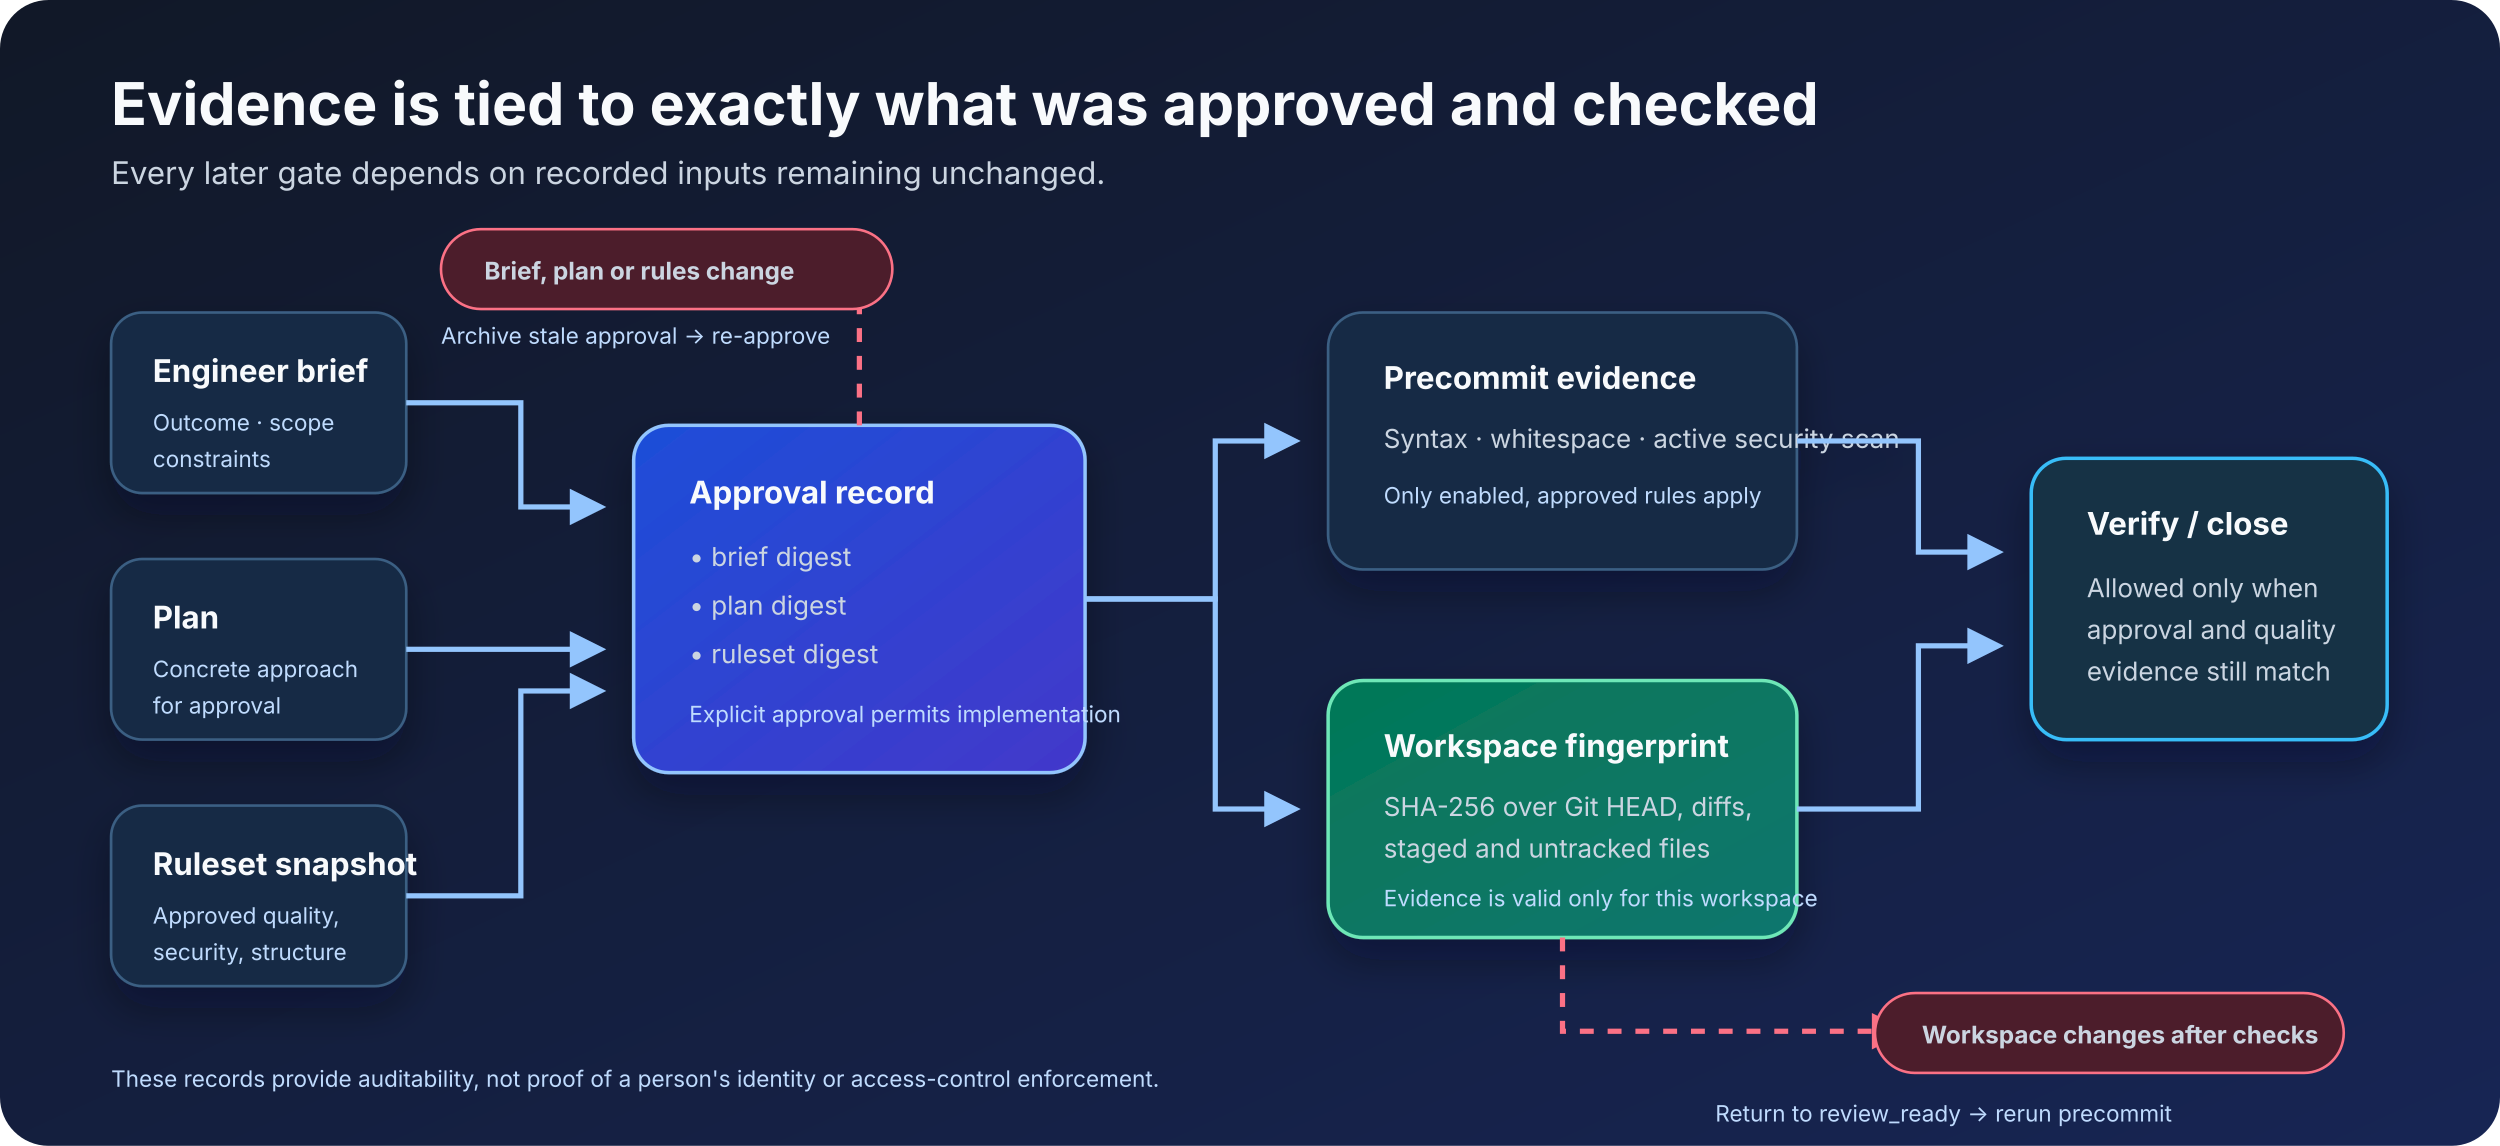
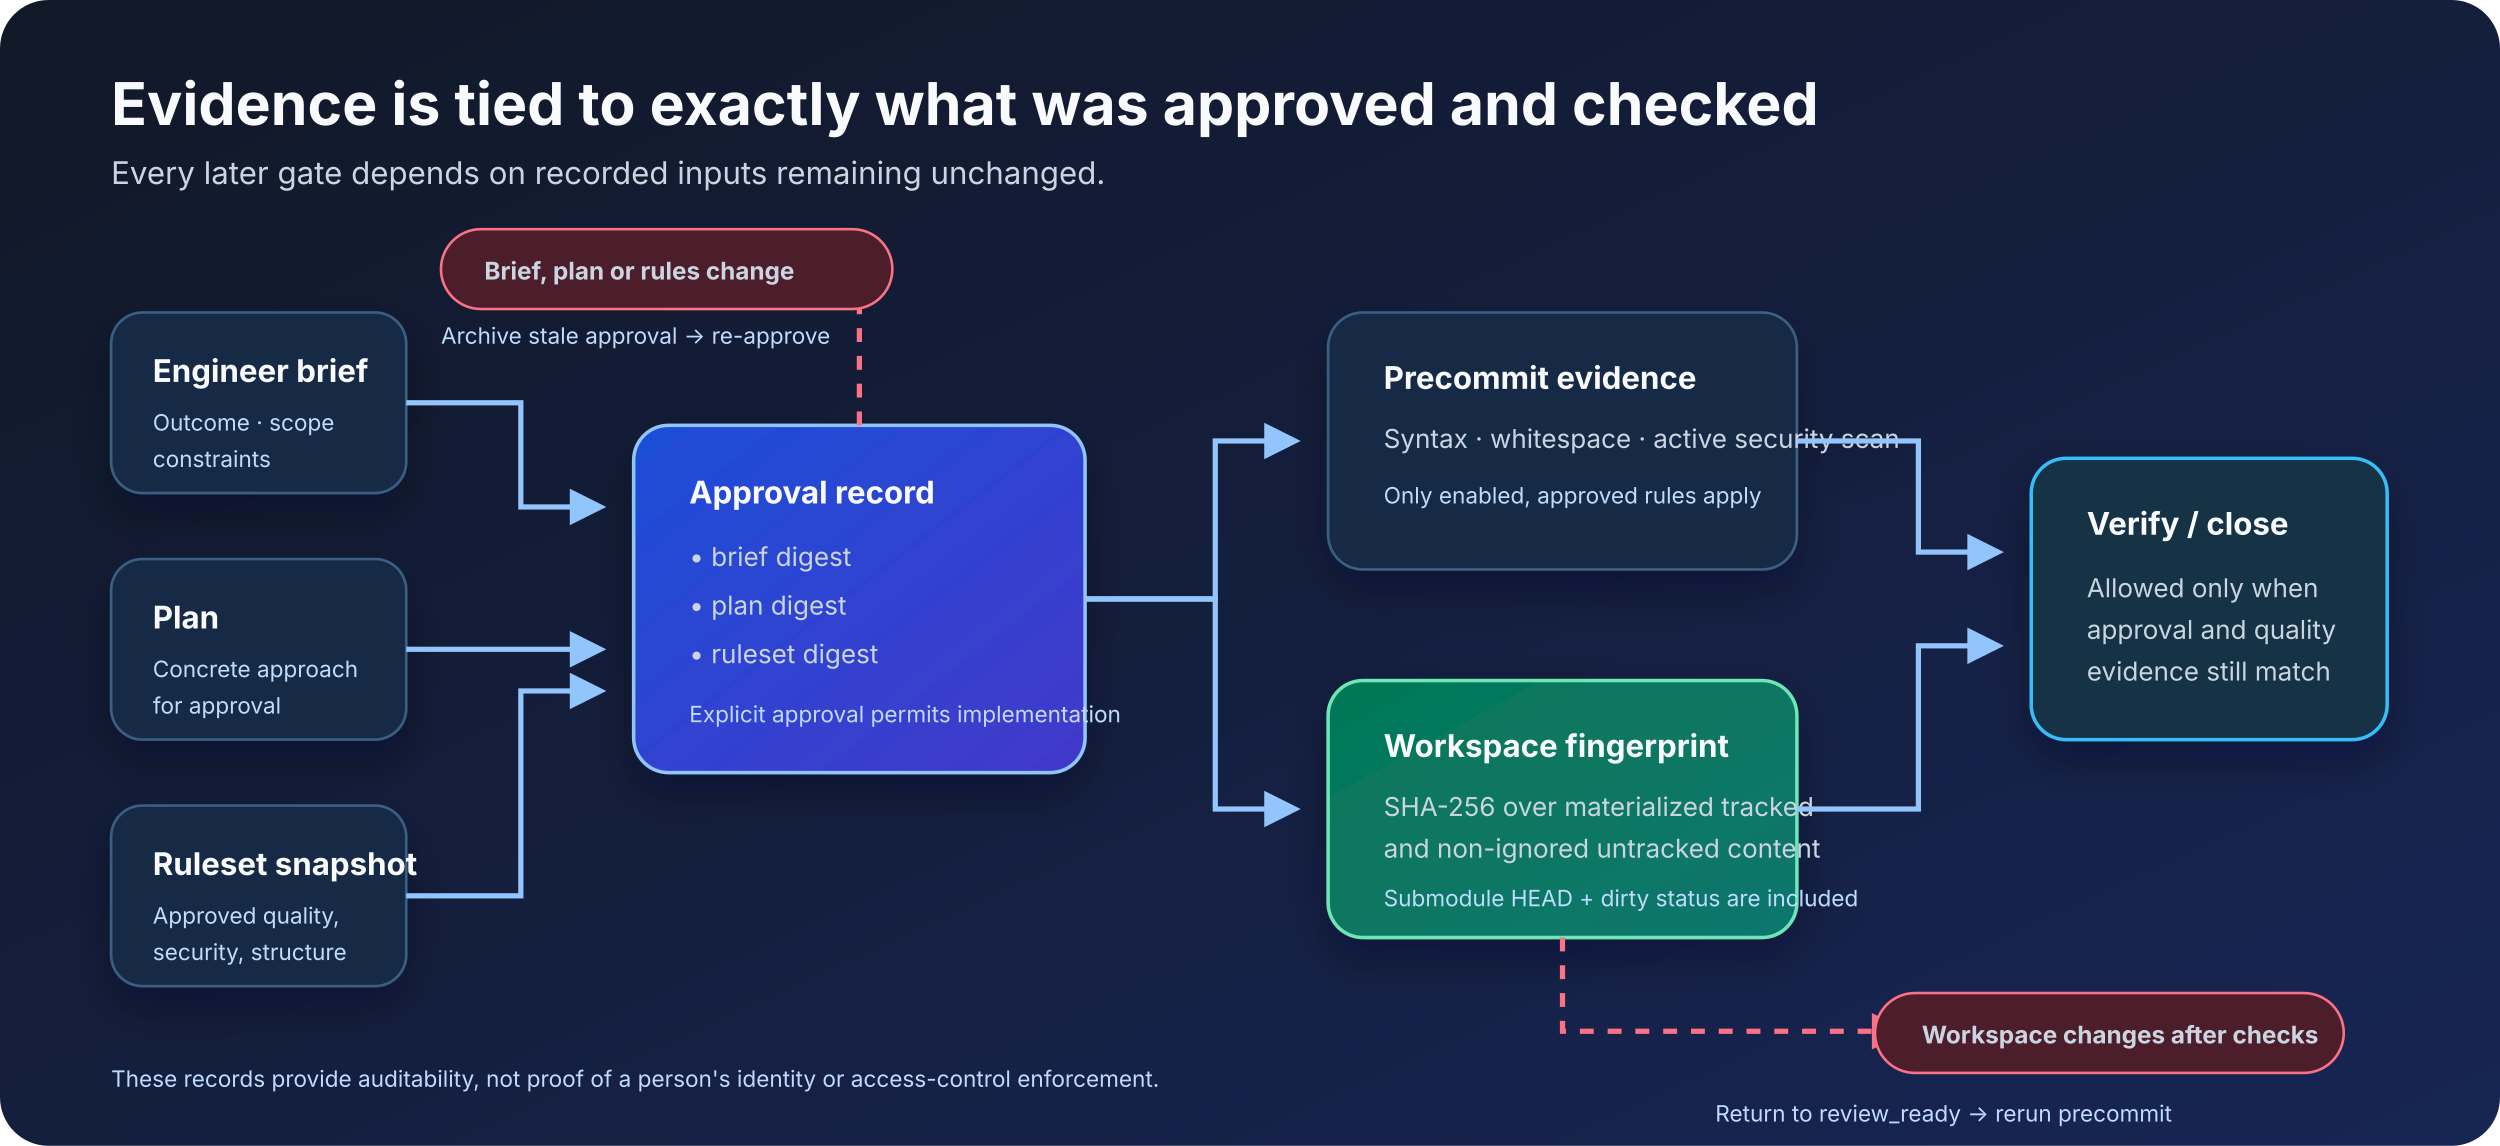
<svg xmlns="http://www.w3.org/2000/svg" viewBox="0 0 1440 660" role="img" aria-labelledby="title description">
  <defs>
    <linearGradient id="background" x1="0" y1="0" x2="1" y2="1">
      <stop offset="0" stop-color="#111827" />
      <stop offset="1" stop-color="#172554" />
    </linearGradient>
    <linearGradient id="approved" x1="0" y1="0" x2="1" y2="1">
      <stop offset="0" stop-color="#1d4ed8" />
      <stop offset="1" stop-color="#4338ca" />
    </linearGradient>
    <linearGradient id="checked" x1="0" y1="0" x2="1" y2="1">
      <stop offset="0" stop-color="#047857" />
      <stop offset="1" stop-color="#0f766e" />
    </linearGradient>
    <filter id="shadow" x="-20%" y="-30%" width="140%" height="170%">
      <feDropShadow dx="0" dy="12" stdDeviation="12" flood-color="#020617" flood-opacity=".35" />
    </filter>
    <marker id="arrow" viewBox="0 0 10 10" refX="8" refY="5" markerWidth="7" markerHeight="7" orient="auto-start-reverse">
      <path d="M 0 0 L 10 5 L 0 10 z" fill="#93c5fd" />
    </marker>
    <marker id="danger" viewBox="0 0 10 10" refX="8" refY="5" markerWidth="7" markerHeight="7" orient="auto-start-reverse">
      <path d="M 0 0 L 10 5 L 0 10 z" fill="#fb7185" />
    </marker>
    <style>
      .heading { font-family: Inter, Segoe UI, Arial, sans-serif; font-weight: 700; fill: #f8fafc; }
      .body { font-family: Inter, Segoe UI, Arial, sans-serif; fill: #cbd5e1; }
      .small { font-family: Inter, Segoe UI, Arial, sans-serif; fill: #bfdbfe; font-size: 13px; }
      .card { fill: #172b45; stroke: #3b5f83; stroke-width: 1.5; }
      .card-title { font-family: Inter, Segoe UI, Arial, sans-serif; fill: #f8fafc; font-size: 18px; font-weight: 700; }
    </style>
  </defs>
  <rect width="1440" height="660" rx="28" fill="url(#background)" />
  <text x="64" y="72" class="heading" font-size="34">Evidence is tied to exactly what was approved and checked</text>
  <text x="64" y="106" class="body" font-size="18">Every later gate depends on recorded inputs remaining unchanged.</text>
  <g filter="url(#shadow)">
    <rect x="64" y="180" width="170" height="104" rx="18" class="card" />
    <text x="88" y="220" class="card-title">Engineer brief</text>
    <text x="88" y="248" class="small">Outcome · scope</text>
    <text x="88" y="269" class="small">constraints</text>
    <rect x="64" y="322" width="170" height="104" rx="18" class="card" />
    <text x="88" y="362" class="card-title">Plan</text>
    <text x="88" y="390" class="small">Concrete approach</text>
    <text x="88" y="411" class="small">for approval</text>
    <rect x="64" y="464" width="170" height="104" rx="18" class="card" />
    <text x="88" y="504" class="card-title">Ruleset snapshot</text>
    <text x="88" y="532" class="small">Approved quality,</text>
    <text x="88" y="553" class="small">security, structure</text>
    <rect x="365" y="245" width="260" height="200" rx="20" fill="url(#approved)" stroke="#93c5fd" stroke-width="2" />
    <text x="397" y="290" class="card-title">Approval record</text>
    <text x="397" y="326" class="body" font-size="15">• brief digest</text>
    <text x="397" y="354" class="body" font-size="15">• plan digest</text>
    <text x="397" y="382" class="body" font-size="15">• ruleset digest</text>
    <text x="397" y="416" class="small">Explicit approval permits implementation</text>
    <rect x="765" y="180" width="270" height="148" rx="20" class="card" />
    <text x="797" y="224" class="card-title">Precommit evidence</text>
    <text x="797" y="258" class="body" font-size="15">Syntax · whitespace · active security scan</text>
    <text x="797" y="290" class="small">Only enabled, approved rules apply</text>
    <rect x="765" y="392" width="270" height="148" rx="20" fill="url(#checked)" stroke="#6ee7b7" stroke-width="2" />
    <text x="797" y="436" class="card-title">Workspace fingerprint</text>
-     <text x="797" y="470" class="body" font-size="15">SHA-256 over Git HEAD, diffs,</text>
-     <text x="797" y="494" class="body" font-size="15">staged and untracked files</text>
-     <text x="797" y="522" class="small">Evidence is valid only for this workspace</text>
+     <text x="797" y="470" class="body" font-size="15">SHA-256 over materialized tracked</text>
+     <text x="797" y="494" class="body" font-size="15">and non-ignored untracked content</text>
+     <text x="797" y="522" class="small">Submodule HEAD + dirty status are included</text>
    <rect x="1170" y="264" width="205" height="162" rx="20" fill="#123145" stroke="#38bdf8" stroke-width="2" />
    <text x="1202" y="308" class="card-title">Verify / close</text>
    <text x="1202" y="344" class="body" font-size="15">Allowed only when</text>
    <text x="1202" y="368" class="body" font-size="15">approval and quality</text>
    <text x="1202" y="392" class="body" font-size="15">evidence still match</text>
  </g>
  <g fill="none" stroke="#93c5fd" stroke-width="3" marker-end="url(#arrow)">
    <path d="M234 232 H300 V292 H345" />
    <path d="M234 374 H345" />
    <path d="M234 516 H300 V398 H345" />
    <path d="M625 345 H700 V254 H745" />
    <path d="M625 345 H700 V466 H745" />
    <path d="M1035 254 H1105 V318 H1150" />
    <path d="M1035 466 H1105 V372 H1150" />
  </g>
  <g fill="none" stroke="#fb7185" stroke-width="3" stroke-dasharray="8 8" marker-end="url(#danger)">
    <path d="M495 245 V154 H334" />
    <path d="M900 540 V594 H1095" />
  </g>
  <rect x="254" y="132" width="260" height="46" rx="23" fill="#4c1d2b" stroke="#fb7185" stroke-width="1.5" />
  <text x="279" y="161" class="body" font-size="14" font-weight="700">Brief, plan or rules change</text>
  <text x="254" y="198" class="small" fill="#fecdd3">Archive stale approval → re-approve</text>
  <rect x="1080" y="572" width="270" height="46" rx="23" fill="#4c1d2b" stroke="#fb7185" stroke-width="1.5" />
  <text x="1107" y="601" class="body" font-size="14" font-weight="700">Workspace changes after checks</text>
  <text x="988" y="646" class="small" fill="#fecdd3">Return to review_ready → rerun precommit</text>
  <text x="64" y="626" class="small">These records provide auditability, not proof of a person's identity or access-control enforcement.</text>
</svg>
